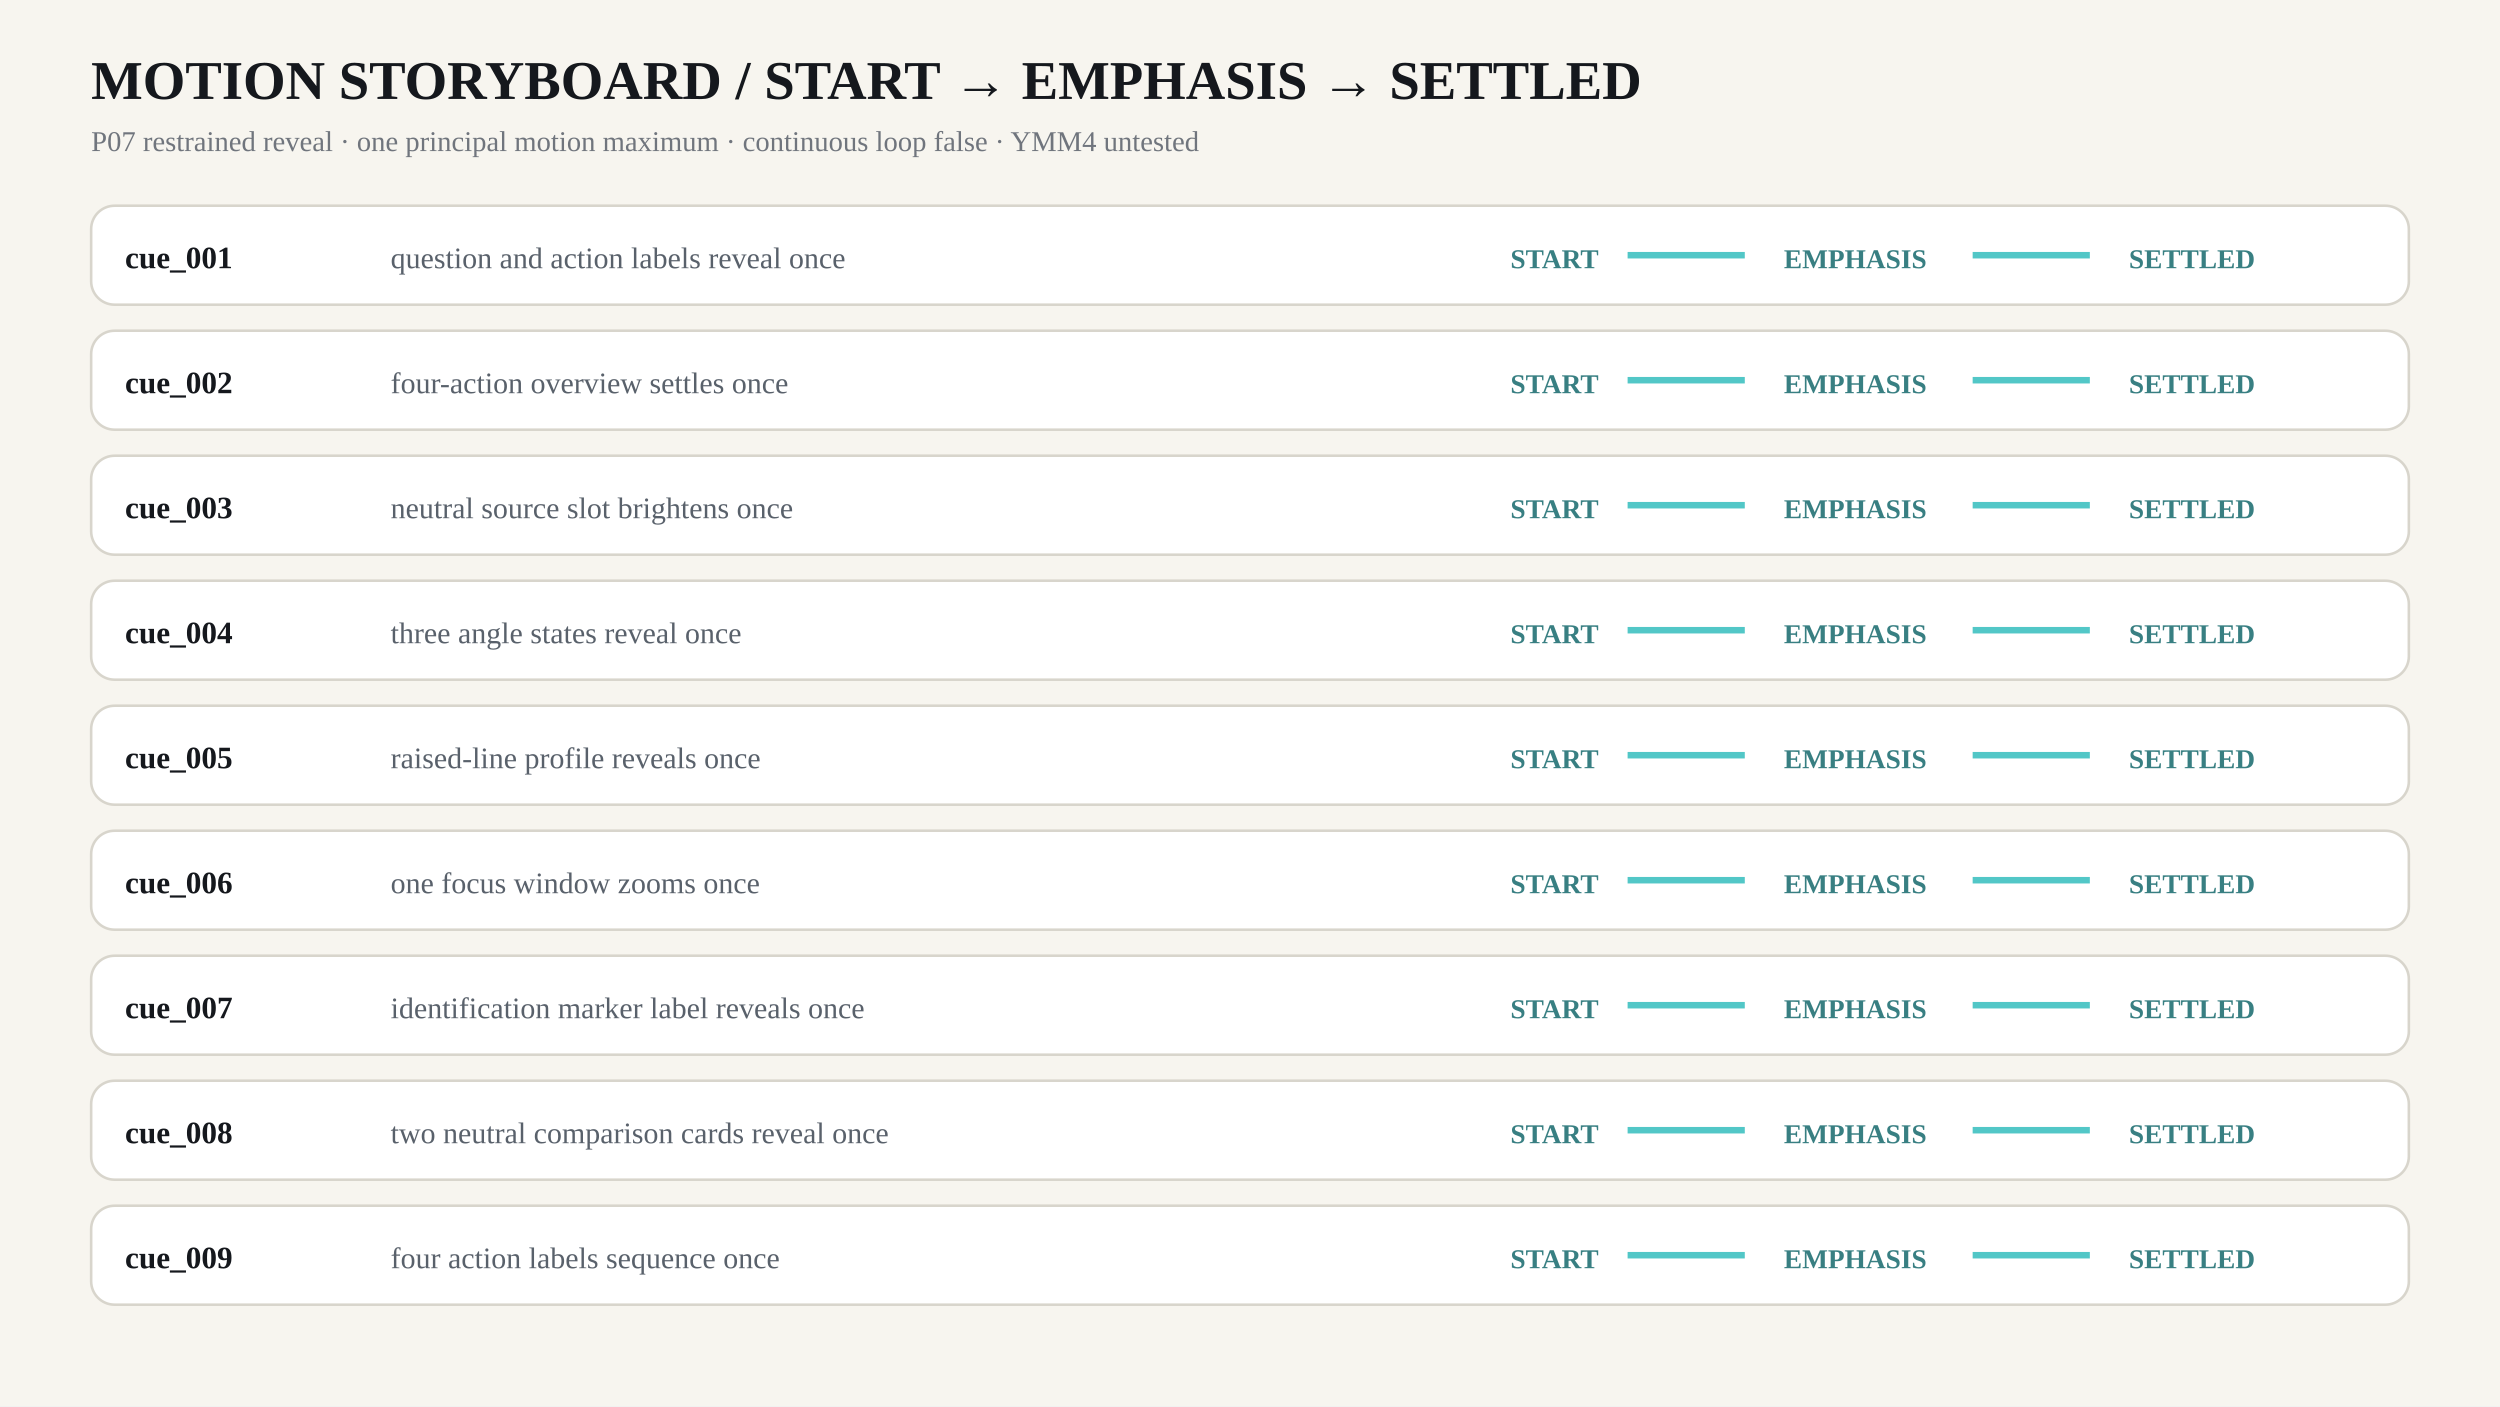
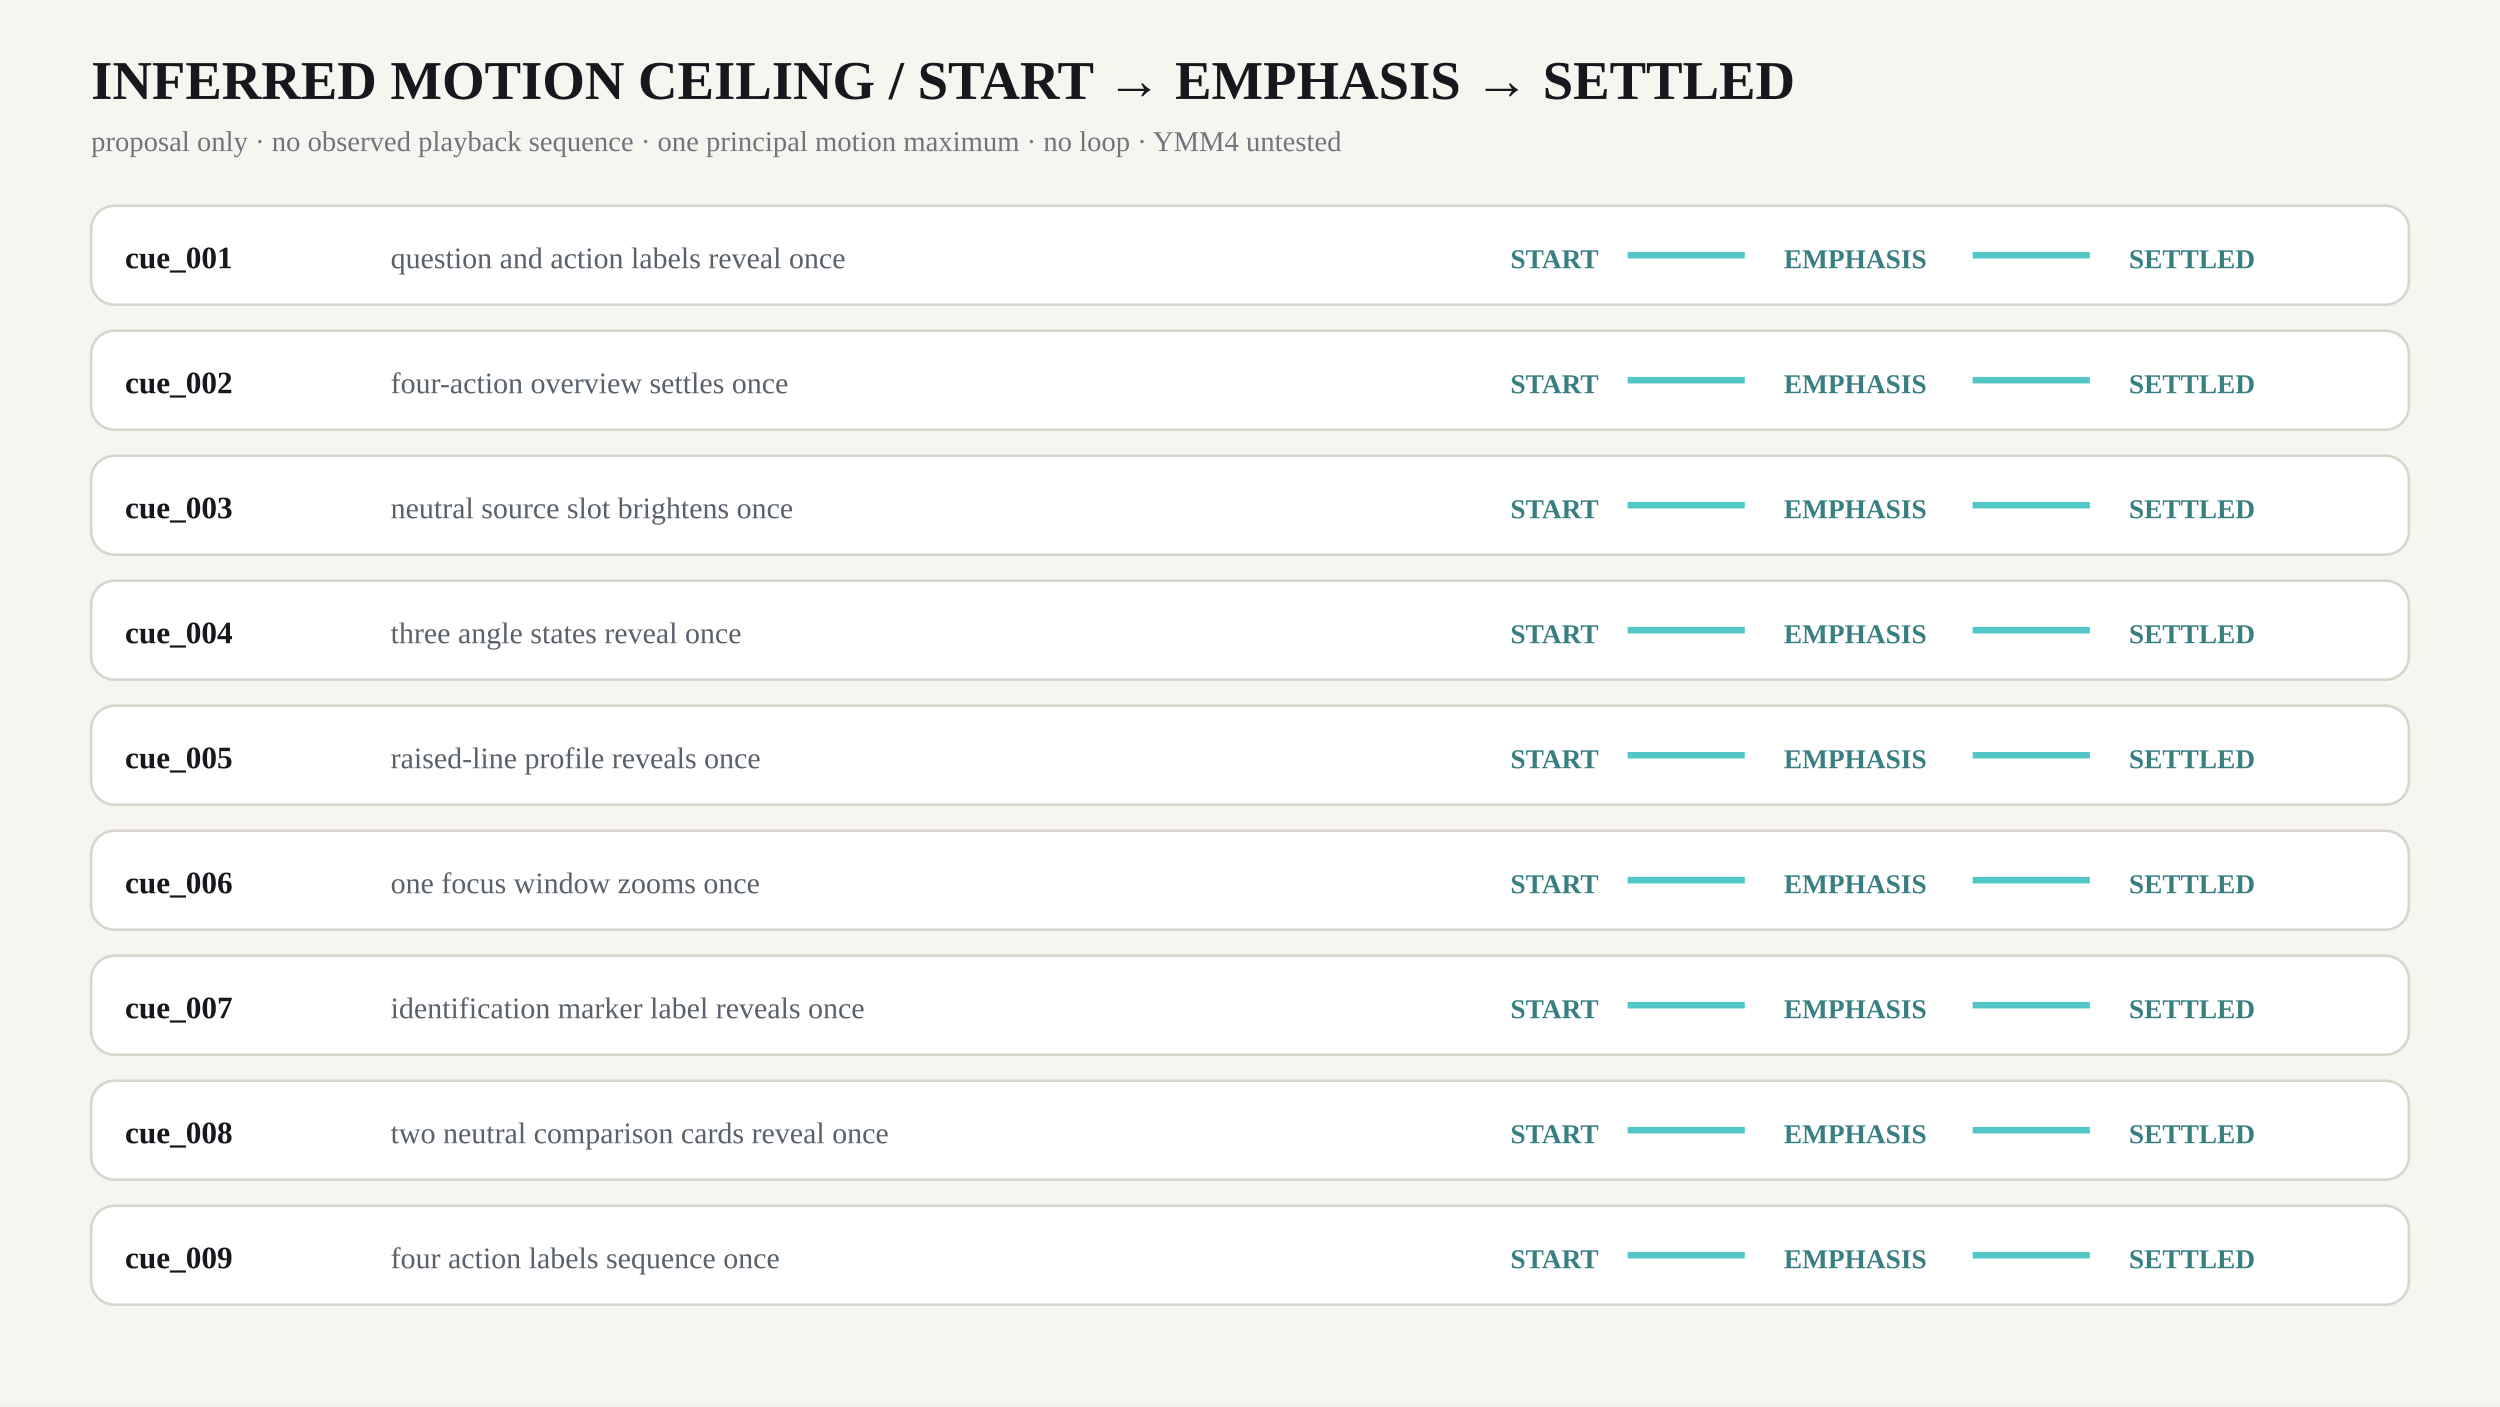
- <svg xmlns="http://www.w3.org/2000/svg" width="1920" height="1080" viewBox="0 0 1920 1080" data-loop="false" data-motion-status="storyboard-only">
+ <svg xmlns="http://www.w3.org/2000/svg" width="1920" height="1080" viewBox="0 0 1920 1080" data-loop="false" data-motion-status="inferred-constraint-storyboard-only">
  <rect width="1920" height="1080" fill="#F7F5EF" />
-   <text x="70" y="76" font-size="42" font-weight="900" fill="#15181D">MOTION STORYBOARD / START → EMPHASIS → SETTLED</text>
-   <text x="70" y="116" font-size="22" fill="#70757D">P07 restrained reveal · one principal motion maximum · continuous loop false · YMM4 untested</text>
+   <text x="70" y="76" font-size="42" font-weight="900" fill="#15181D">INFERRED MOTION CEILING / START → EMPHASIS → SETTLED</text>
+   <text x="70" y="116" font-size="22" fill="#70757D">proposal only · no observed playback sequence · one principal motion maximum · no loop · YMM4 untested</text>
  <g data-cue-id="cue_001" data-loop="false" data-principal-motion-count="1">
    <rect x="70" y="158" width="1780" height="76" rx="18" fill="#FFFFFF" stroke="#D8D5CC" stroke-width="2" />
    <text x="96" y="206" font-size="24" font-weight="900" fill="#15181D">cue_001</text>
    <text x="300" y="206" font-size="23" fill="#59616B">question and action labels reveal once</text>
    <text x="1160" y="206" font-size="21" font-weight="800" fill="#387F82">START</text>
    <path d="M1250 196 H1340" stroke="#52C7C7" stroke-width="5" />
    <text x="1370" y="206" font-size="21" font-weight="800" fill="#387F82">EMPHASIS</text>
    <path d="M1515 196 H1605" stroke="#52C7C7" stroke-width="5" />
    <text x="1635" y="206" font-size="21" font-weight="800" fill="#387F82">SETTLED</text>
  </g>
  <g data-cue-id="cue_002" data-loop="false" data-principal-motion-count="1">
    <rect x="70" y="254" width="1780" height="76" rx="18" fill="#FFFFFF" stroke="#D8D5CC" stroke-width="2" />
    <text x="96" y="302" font-size="24" font-weight="900" fill="#15181D">cue_002</text>
    <text x="300" y="302" font-size="23" fill="#59616B">four-action overview settles once</text>
    <text x="1160" y="302" font-size="21" font-weight="800" fill="#387F82">START</text>
    <path d="M1250 292 H1340" stroke="#52C7C7" stroke-width="5" />
    <text x="1370" y="302" font-size="21" font-weight="800" fill="#387F82">EMPHASIS</text>
    <path d="M1515 292 H1605" stroke="#52C7C7" stroke-width="5" />
    <text x="1635" y="302" font-size="21" font-weight="800" fill="#387F82">SETTLED</text>
  </g>
  <g data-cue-id="cue_003" data-loop="false" data-principal-motion-count="1">
    <rect x="70" y="350" width="1780" height="76" rx="18" fill="#FFFFFF" stroke="#D8D5CC" stroke-width="2" />
    <text x="96" y="398" font-size="24" font-weight="900" fill="#15181D">cue_003</text>
    <text x="300" y="398" font-size="23" fill="#59616B">neutral source slot brightens once</text>
    <text x="1160" y="398" font-size="21" font-weight="800" fill="#387F82">START</text>
    <path d="M1250 388 H1340" stroke="#52C7C7" stroke-width="5" />
    <text x="1370" y="398" font-size="21" font-weight="800" fill="#387F82">EMPHASIS</text>
    <path d="M1515 388 H1605" stroke="#52C7C7" stroke-width="5" />
    <text x="1635" y="398" font-size="21" font-weight="800" fill="#387F82">SETTLED</text>
  </g>
  <g data-cue-id="cue_004" data-loop="false" data-principal-motion-count="1">
    <rect x="70" y="446" width="1780" height="76" rx="18" fill="#FFFFFF" stroke="#D8D5CC" stroke-width="2" />
    <text x="96" y="494" font-size="24" font-weight="900" fill="#15181D">cue_004</text>
    <text x="300" y="494" font-size="23" fill="#59616B">three angle states reveal once</text>
    <text x="1160" y="494" font-size="21" font-weight="800" fill="#387F82">START</text>
    <path d="M1250 484 H1340" stroke="#52C7C7" stroke-width="5" />
    <text x="1370" y="494" font-size="21" font-weight="800" fill="#387F82">EMPHASIS</text>
    <path d="M1515 484 H1605" stroke="#52C7C7" stroke-width="5" />
    <text x="1635" y="494" font-size="21" font-weight="800" fill="#387F82">SETTLED</text>
  </g>
  <g data-cue-id="cue_005" data-loop="false" data-principal-motion-count="1">
    <rect x="70" y="542" width="1780" height="76" rx="18" fill="#FFFFFF" stroke="#D8D5CC" stroke-width="2" />
    <text x="96" y="590" font-size="24" font-weight="900" fill="#15181D">cue_005</text>
    <text x="300" y="590" font-size="23" fill="#59616B">raised-line profile reveals once</text>
    <text x="1160" y="590" font-size="21" font-weight="800" fill="#387F82">START</text>
    <path d="M1250 580 H1340" stroke="#52C7C7" stroke-width="5" />
    <text x="1370" y="590" font-size="21" font-weight="800" fill="#387F82">EMPHASIS</text>
    <path d="M1515 580 H1605" stroke="#52C7C7" stroke-width="5" />
    <text x="1635" y="590" font-size="21" font-weight="800" fill="#387F82">SETTLED</text>
  </g>
  <g data-cue-id="cue_006" data-loop="false" data-principal-motion-count="1">
    <rect x="70" y="638" width="1780" height="76" rx="18" fill="#FFFFFF" stroke="#D8D5CC" stroke-width="2" />
    <text x="96" y="686" font-size="24" font-weight="900" fill="#15181D">cue_006</text>
    <text x="300" y="686" font-size="23" fill="#59616B">one focus window zooms once</text>
    <text x="1160" y="686" font-size="21" font-weight="800" fill="#387F82">START</text>
    <path d="M1250 676 H1340" stroke="#52C7C7" stroke-width="5" />
    <text x="1370" y="686" font-size="21" font-weight="800" fill="#387F82">EMPHASIS</text>
    <path d="M1515 676 H1605" stroke="#52C7C7" stroke-width="5" />
    <text x="1635" y="686" font-size="21" font-weight="800" fill="#387F82">SETTLED</text>
  </g>
  <g data-cue-id="cue_007" data-loop="false" data-principal-motion-count="1">
    <rect x="70" y="734" width="1780" height="76" rx="18" fill="#FFFFFF" stroke="#D8D5CC" stroke-width="2" />
    <text x="96" y="782" font-size="24" font-weight="900" fill="#15181D">cue_007</text>
    <text x="300" y="782" font-size="23" fill="#59616B">identification marker label reveals once</text>
    <text x="1160" y="782" font-size="21" font-weight="800" fill="#387F82">START</text>
    <path d="M1250 772 H1340" stroke="#52C7C7" stroke-width="5" />
    <text x="1370" y="782" font-size="21" font-weight="800" fill="#387F82">EMPHASIS</text>
    <path d="M1515 772 H1605" stroke="#52C7C7" stroke-width="5" />
    <text x="1635" y="782" font-size="21" font-weight="800" fill="#387F82">SETTLED</text>
  </g>
  <g data-cue-id="cue_008" data-loop="false" data-principal-motion-count="1">
    <rect x="70" y="830" width="1780" height="76" rx="18" fill="#FFFFFF" stroke="#D8D5CC" stroke-width="2" />
    <text x="96" y="878" font-size="24" font-weight="900" fill="#15181D">cue_008</text>
    <text x="300" y="878" font-size="23" fill="#59616B">two neutral comparison cards reveal once</text>
    <text x="1160" y="878" font-size="21" font-weight="800" fill="#387F82">START</text>
    <path d="M1250 868 H1340" stroke="#52C7C7" stroke-width="5" />
    <text x="1370" y="878" font-size="21" font-weight="800" fill="#387F82">EMPHASIS</text>
    <path d="M1515 868 H1605" stroke="#52C7C7" stroke-width="5" />
    <text x="1635" y="878" font-size="21" font-weight="800" fill="#387F82">SETTLED</text>
  </g>
  <g data-cue-id="cue_009" data-loop="false" data-principal-motion-count="1">
    <rect x="70" y="926" width="1780" height="76" rx="18" fill="#FFFFFF" stroke="#D8D5CC" stroke-width="2" />
    <text x="96" y="974" font-size="24" font-weight="900" fill="#15181D">cue_009</text>
    <text x="300" y="974" font-size="23" fill="#59616B">four action labels sequence once</text>
    <text x="1160" y="974" font-size="21" font-weight="800" fill="#387F82">START</text>
    <path d="M1250 964 H1340" stroke="#52C7C7" stroke-width="5" />
    <text x="1370" y="974" font-size="21" font-weight="800" fill="#387F82">EMPHASIS</text>
    <path d="M1515 964 H1605" stroke="#52C7C7" stroke-width="5" />
    <text x="1635" y="974" font-size="21" font-weight="800" fill="#387F82">SETTLED</text>
  </g>
</svg>
